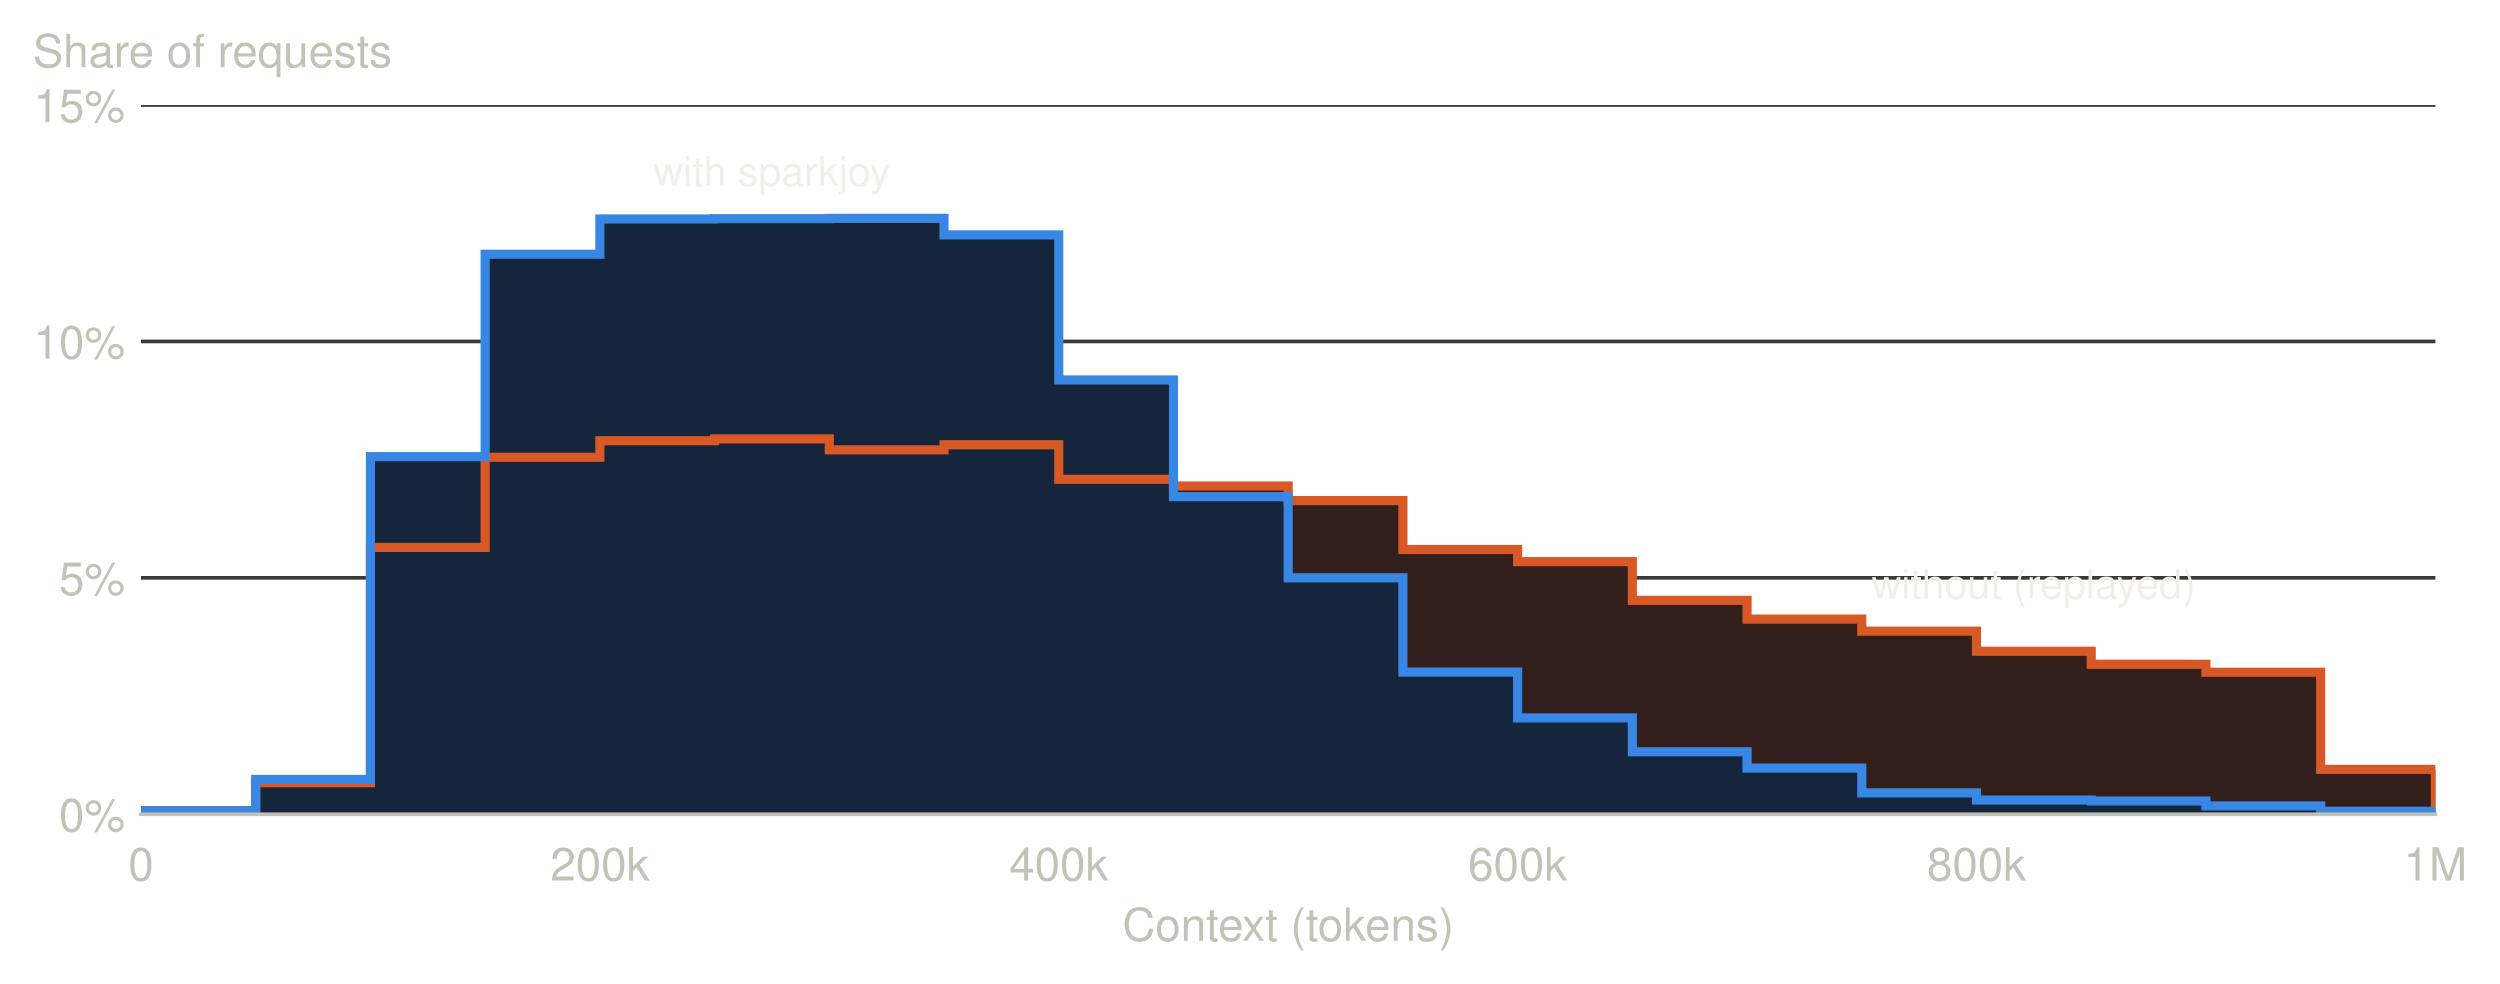
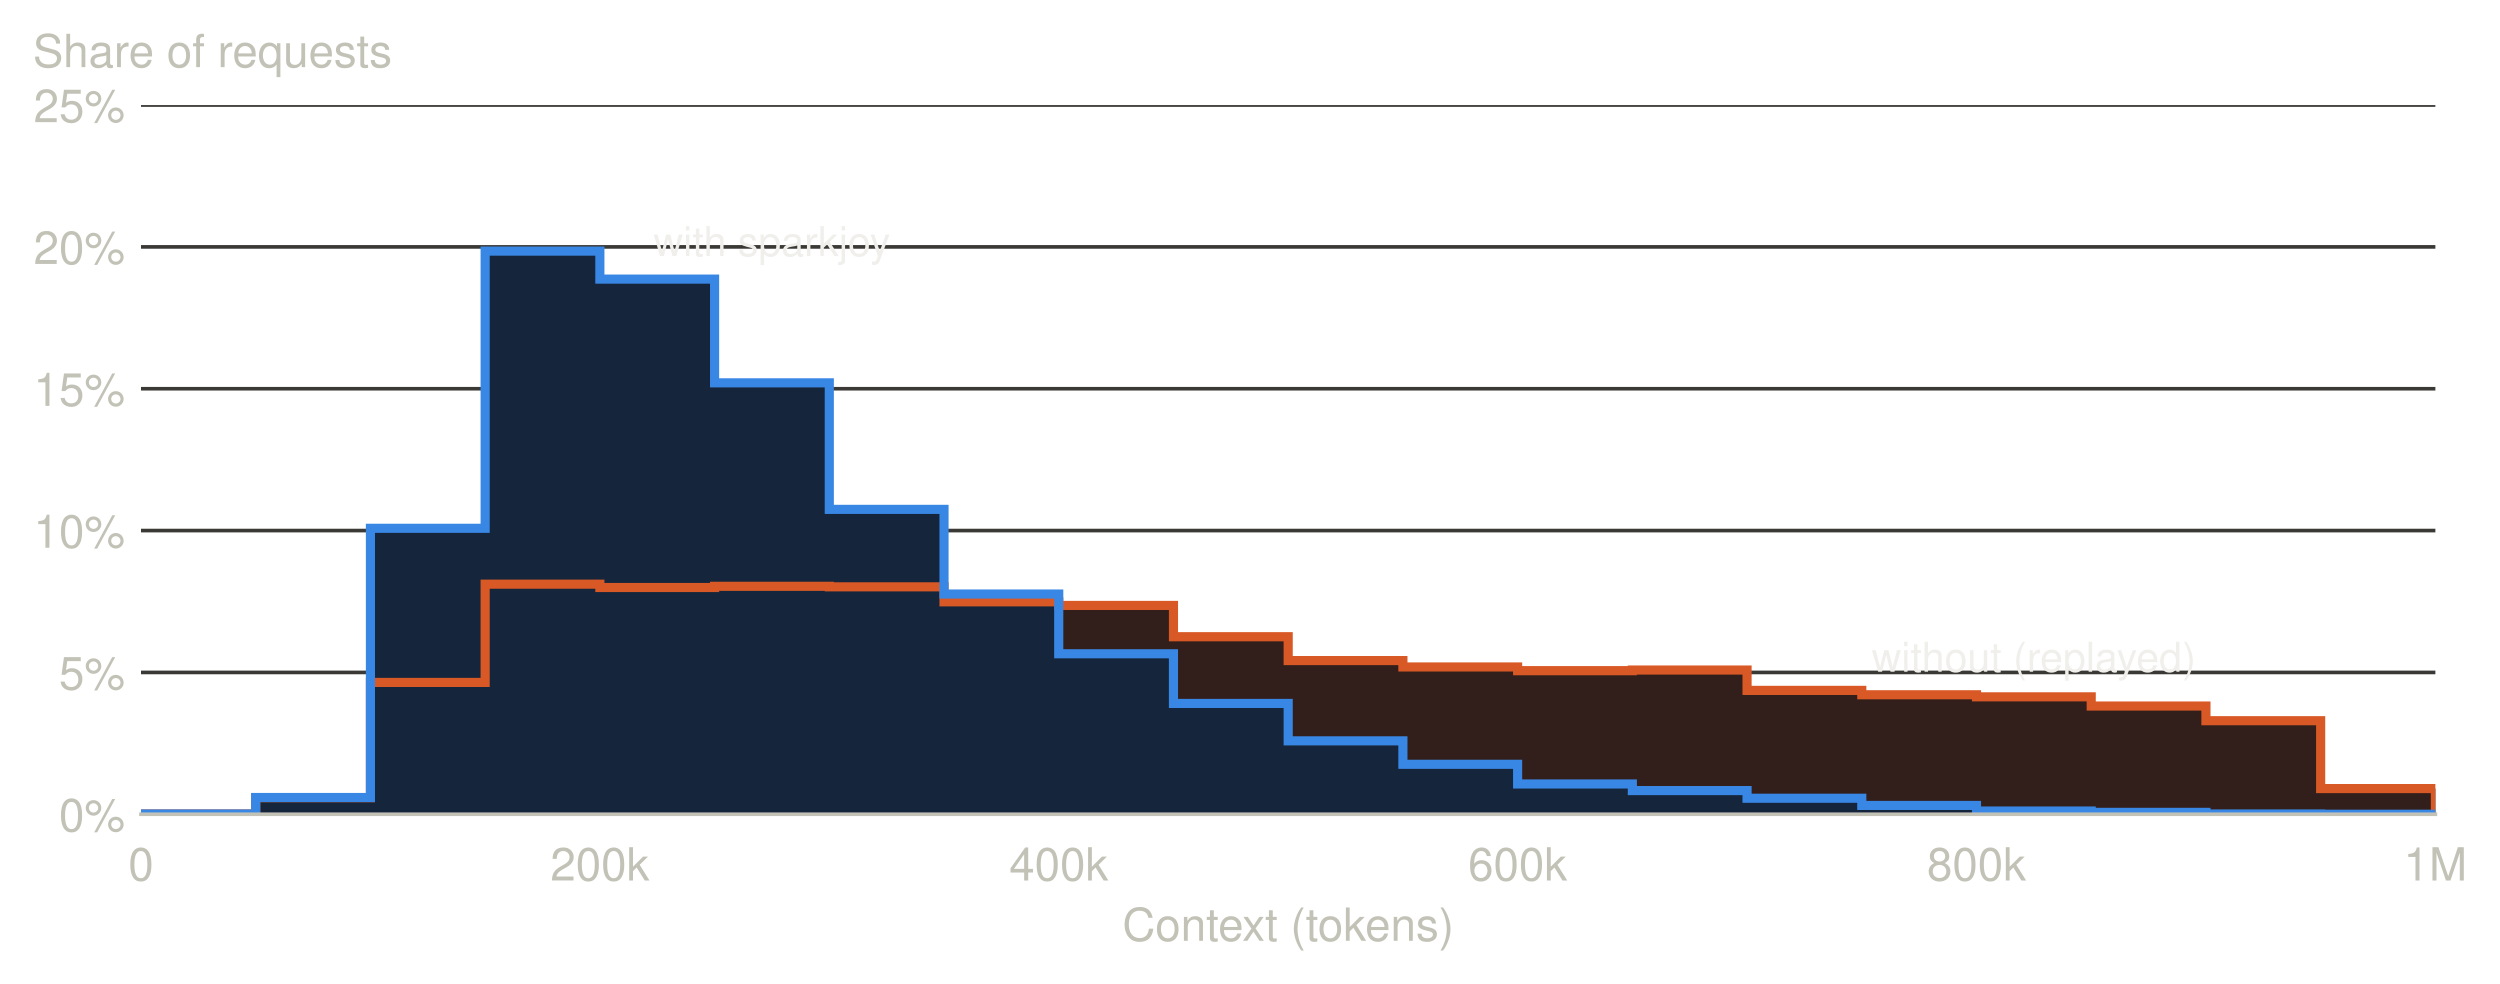
<svg xmlns="http://www.w3.org/2000/svg" width="547.205pt" height="215.165pt" viewBox="0 0 547.205 215.165" version="1.1">
  <defs>
    <style type="text/css">*{stroke-linejoin: round; stroke-linecap: butt}</style>
  </defs>
  <g id="figure_1">
    <g id="patch_1">
      <path d="M 0 215.165  L 547.205 215.165  L 547.205 -0  L 0 -0  L 0 215.165  z " style="fill: none" />
    </g>
    <g id="axes_1">
      <g id="patch_2">
        <path d="M 30.86 178.226  L 533.06 178.226  L 533.06 22.994  L 30.86 22.994  L 30.86 178.226  z " style="fill: none" />
      </g>
      <g id="matplotlib.axis_1">
        <g id="xtick_1">
          <g id="line2d_1" />
          <g id="text_1">
            <text style="font-size: 10px; font-family: 'Helvetica', 'Arial', 'DejaVu Sans'; text-anchor: middle; fill: #c3c2b7" x="30.86" y="192.726" transform="rotate(-0 30.86 192.7257)">0</text>
          </g>
        </g>
        <g id="xtick_2">
          <g id="line2d_2" />
          <g id="text_2">
            <text style="font-size: 10px; font-family: 'Helvetica', 'Arial', 'DejaVu Sans'; text-anchor: middle; fill: #c3c2b7" x="131.3" y="192.726" transform="rotate(-0 131.3 192.7257)">200k</text>
          </g>
        </g>
        <g id="xtick_3">
          <g id="line2d_3" />
          <g id="text_3">
            <text style="font-size: 10px; font-family: 'Helvetica', 'Arial', 'DejaVu Sans'; text-anchor: middle; fill: #c3c2b7" x="231.74" y="192.726" transform="rotate(-0 231.74 192.7257)">400k</text>
          </g>
        </g>
        <g id="xtick_4">
          <g id="line2d_4" />
          <g id="text_4">
            <text style="font-size: 10px; font-family: 'Helvetica', 'Arial', 'DejaVu Sans'; text-anchor: middle; fill: #c3c2b7" x="332.18" y="192.726" transform="rotate(-0 332.18 192.7257)">600k</text>
          </g>
        </g>
        <g id="xtick_5">
          <g id="line2d_5" />
          <g id="text_5">
            <text style="font-size: 10px; font-family: 'Helvetica', 'Arial', 'DejaVu Sans'; text-anchor: middle; fill: #c3c2b7" x="432.62" y="192.726" transform="rotate(-0 432.62 192.7257)">800k</text>
          </g>
        </g>
        <g id="xtick_6">
          <g id="line2d_6" />
          <g id="text_6">
            <text style="font-size: 10px; font-family: 'Helvetica', 'Arial', 'DejaVu Sans'; text-anchor: middle; fill: #c3c2b7" x="533.06" y="192.726" transform="rotate(-0 533.06 192.7257)">1M</text>
          </g>
        </g>
        <g id="text_7">
          <text style="font-size: 10px; font-family: 'Helvetica', 'Arial', 'DejaVu Sans'; text-anchor: middle; fill: #c3c2b7" x="281.96" y="205.925" transform="rotate(-0 281.96 205.9249)">Context (tokens)</text>
        </g>
      </g>
      <g id="matplotlib.axis_2">
        <g id="ytick_1">
          <g id="line2d_7">
            <path d="M 30.86 178.226  L 533.06 178.226  " clip-path="url(#p330318f2e8)" style="fill: none; stroke: #3a3936; stroke-width: 0.8; stroke-linecap: square" />
          </g>
          <g id="line2d_8" />
          <g id="text_8">
            <text style="font-size: 10px; font-family: 'Helvetica', 'Arial', 'DejaVu Sans'; text-anchor: end; fill: #c3c2b7" x="27.36" y="181.976" transform="rotate(-0 27.36 181.9757)">0%</text>
          </g>
        </g>
        <g id="ytick_2">
          <g id="line2d_9">
-             <path d="M 30.86 126.482  L 533.06 126.482  " clip-path="url(#p330318f2e8)" style="fill: none; stroke: #3a3936; stroke-width: 0.8; stroke-linecap: square" />
+             <path d="M 30.86 147.179  L 533.06 147.179  " clip-path="url(#p330318f2e8)" style="fill: none; stroke: #3a3936; stroke-width: 0.8; stroke-linecap: square" />
          </g>
          <g id="line2d_10" />
          <g id="text_9">
-             <text style="font-size: 10px; font-family: 'Helvetica', 'Arial', 'DejaVu Sans'; text-anchor: end; fill: #c3c2b7" x="27.36" y="130.232" transform="rotate(-0 27.36 130.2317)">5%</text>
+             <text style="font-size: 10px; font-family: 'Helvetica', 'Arial', 'DejaVu Sans'; text-anchor: end; fill: #c3c2b7" x="27.36" y="150.929" transform="rotate(-0 27.36 150.9293)">5%</text>
          </g>
        </g>
        <g id="ytick_3">
          <g id="line2d_11">
-             <path d="M 30.86 74.738  L 533.06 74.738  " clip-path="url(#p330318f2e8)" style="fill: none; stroke: #3a3936; stroke-width: 0.8; stroke-linecap: square" />
+             <path d="M 30.86 116.133  L 533.06 116.133  " clip-path="url(#p330318f2e8)" style="fill: none; stroke: #3a3936; stroke-width: 0.8; stroke-linecap: square" />
          </g>
          <g id="line2d_12" />
          <g id="text_10">
-             <text style="font-size: 10px; font-family: 'Helvetica', 'Arial', 'DejaVu Sans'; text-anchor: end; fill: #c3c2b7" x="27.36" y="78.488" transform="rotate(-0 27.36 78.48766)">10%</text>
+             <text style="font-size: 10px; font-family: 'Helvetica', 'Arial', 'DejaVu Sans'; text-anchor: end; fill: #c3c2b7" x="27.36" y="119.883" transform="rotate(-0 27.36 119.8829)">10%</text>
          </g>
        </g>
        <g id="ytick_4">
          <g id="line2d_13">
-             <path d="M 30.86 22.994  L 533.06 22.994  " clip-path="url(#p330318f2e8)" style="fill: none; stroke: #3a3936; stroke-width: 0.8; stroke-linecap: square" />
+             <path d="M 30.86 85.086  L 533.06 85.086  " clip-path="url(#p330318f2e8)" style="fill: none; stroke: #3a3936; stroke-width: 0.8; stroke-linecap: square" />
          </g>
          <g id="line2d_14" />
          <g id="text_11">
-             <text style="font-size: 10px; font-family: 'Helvetica', 'Arial', 'DejaVu Sans'; text-anchor: end; fill: #c3c2b7" x="27.36" y="26.744" transform="rotate(-0 27.36 26.74366)">15%</text>
+             <text style="font-size: 10px; font-family: 'Helvetica', 'Arial', 'DejaVu Sans'; text-anchor: end; fill: #c3c2b7" x="27.36" y="88.836" transform="rotate(-0 27.36 88.83646)">15%</text>
          </g>
        </g>
-         <g id="text_12">
+         <g id="ytick_5">
+           <g id="line2d_15">
+             <path d="M 30.86 54.04  L 533.06 54.04  " clip-path="url(#p330318f2e8)" style="fill: none; stroke: #3a3936; stroke-width: 0.8; stroke-linecap: square" />
+           </g>
+           <g id="line2d_16" />
+           <g id="text_12">
+             <text style="font-size: 10px; font-family: 'Helvetica', 'Arial', 'DejaVu Sans'; text-anchor: end; fill: #c3c2b7" x="27.36" y="57.79" transform="rotate(-0 27.36 57.79006)">20%</text>
+           </g>
+         </g>
+         <g id="ytick_6">
+           <g id="line2d_17">
+             <path d="M 30.86 22.994  L 533.06 22.994  " clip-path="url(#p330318f2e8)" style="fill: none; stroke: #3a3936; stroke-width: 0.8; stroke-linecap: square" />
+           </g>
+           <g id="line2d_18" />
+           <g id="text_13">
+             <text style="font-size: 10px; font-family: 'Helvetica', 'Arial', 'DejaVu Sans'; text-anchor: end; fill: #c3c2b7" x="27.36" y="26.744" transform="rotate(-0 27.36 26.74366)">25%</text>
+           </g>
+         </g>
+         <g id="text_14">
          <text style="font-size: 10px; font-family: 'Helvetica', 'Arial', 'DejaVu Sans'; text-anchor: start; fill: #c3c2b7" x="7.2" y="14.7" transform="rotate(-0 7.2 14.7)">Share of requests</text>
        </g>
      </g>
      <g id="patch_3">
-         <path d="M 30.86 178.226  L 30.86 177.455  L 55.97 177.455  L 55.97 171.317  L 81.08 171.317  L 81.08 119.817  L 106.19 119.817  L 106.19 100.091  L 131.3 100.091  L 131.3 96.465  L 156.41 96.465  L 156.41 96.066  L 181.52 96.066  L 181.52 98.464  L 206.63 98.464  L 206.63 97.35  L 231.74 97.35  L 231.74 104.915  L 256.85 104.915  L 256.85 106.371  L 281.96 106.371  L 281.96 109.569  L 307.07 109.569  L 307.07 120.274  L 332.18 120.274  L 332.18 122.929  L 357.29 122.929  L 357.29 131.408  L 382.4 131.408  L 382.4 135.518  L 407.51 135.518  L 407.51 138.145  L 432.62 138.145  L 432.62 142.541  L 457.73 142.541  L 457.73 145.396  L 482.84 145.396  L 482.84 147.137  L 507.95 147.137  L 507.95 168.405  L 533.06 168.405  L 533.06 178.226  L 507.95 178.226  L 507.95 178.226  L 482.84 178.226  L 482.84 178.226  L 457.73 178.226  L 457.73 178.226  L 432.62 178.226  L 432.62 178.226  L 407.51 178.226  L 407.51 178.226  L 382.4 178.226  L 382.4 178.226  L 357.29 178.226  L 357.29 178.226  L 332.18 178.226  L 332.18 178.226  L 307.07 178.226  L 307.07 178.226  L 281.96 178.226  L 281.96 178.226  L 256.85 178.226  L 256.85 178.226  L 231.74 178.226  L 231.74 178.226  L 206.63 178.226  L 206.63 178.226  L 181.52 178.226  L 181.52 178.226  L 156.41 178.226  L 156.41 178.226  L 131.3 178.226  L 131.3 178.226  L 106.19 178.226  L 106.19 178.226  L 81.08 178.226  L 81.08 178.226  L 55.97 178.226  L 55.97 178.226  z " clip-path="url(#p330318f2e8)" style="fill: #321e1a" />
+         <path d="M 30.86 178.226  L 30.86 178.161  L 55.97 178.161  L 55.97 174.595  L 81.08 174.595  L 81.08 149.367  L 106.19 149.367  L 106.19 127.861  L 131.3 127.861  L 131.3 128.598  L 156.41 128.598  L 156.41 128.331  L 181.52 128.331  L 181.52 128.441  L 206.63 128.441  L 206.63 131.731  L 231.74 131.731  L 231.74 132.523  L 256.85 132.523  L 256.85 139.369  L 281.96 139.369  L 281.96 144.585  L 307.07 144.585  L 307.07 145.985  L 332.18 145.985  L 332.18 146.796  L 357.29 146.796  L 357.29 146.658  L 382.4 146.658  L 382.4 151.117  L 407.51 151.117  L 407.51 152.066  L 432.62 152.066  L 432.62 152.518  L 457.73 152.518  L 457.73 154.536  L 482.84 154.536  L 482.84 157.742  L 507.95 157.742  L 507.95 172.605  L 533.06 172.605  L 533.06 178.226  L 507.95 178.226  L 507.95 178.226  L 482.84 178.226  L 482.84 178.226  L 457.73 178.226  L 457.73 178.226  L 432.62 178.226  L 432.62 178.226  L 407.51 178.226  L 407.51 178.226  L 382.4 178.226  L 382.4 178.226  L 357.29 178.226  L 357.29 178.226  L 332.18 178.226  L 332.18 178.226  L 307.07 178.226  L 307.07 178.226  L 281.96 178.226  L 281.96 178.226  L 256.85 178.226  L 256.85 178.226  L 231.74 178.226  L 231.74 178.226  L 206.63 178.226  L 206.63 178.226  L 181.52 178.226  L 181.52 178.226  L 156.41 178.226  L 156.41 178.226  L 131.3 178.226  L 131.3 178.226  L 106.19 178.226  L 106.19 178.226  L 81.08 178.226  L 81.08 178.226  L 55.97 178.226  L 55.97 178.226  z " clip-path="url(#p330318f2e8)" style="fill: #321e1a" />
      </g>
      <g id="patch_4">
-         <path d="M 30.86 178.226  L 30.86 177.455  L 55.97 177.455  L 55.97 170.603  L 81.08 170.603  L 81.08 99.948  L 106.19 99.948  L 106.19 55.642  L 131.3 55.642  L 131.3 47.934  L 156.41 47.934  L 156.41 47.849  L 181.52 47.849  L 181.52 47.792  L 206.63 47.792  L 206.63 51.417  L 231.74 51.417  L 231.74 83.162  L 256.85 83.162  L 256.85 108.712  L 281.96 108.712  L 281.96 126.469  L 307.07 126.469  L 307.07 147.109  L 332.18 147.109  L 332.18 157.129  L 357.29 157.129  L 357.29 164.551  L 382.4 164.551  L 382.4 168.12  L 407.51 168.12  L 407.51 173.544  L 432.62 173.544  L 432.62 175.114  L 457.73 175.114  L 457.73 175.314  L 482.84 175.314  L 482.84 176.399  L 507.95 176.399  L 507.95 177.569  L 533.06 177.569  L 533.06 178.226  L 507.95 178.226  L 507.95 178.226  L 482.84 178.226  L 482.84 178.226  L 457.73 178.226  L 457.73 178.226  L 432.62 178.226  L 432.62 178.226  L 407.51 178.226  L 407.51 178.226  L 382.4 178.226  L 382.4 178.226  L 357.29 178.226  L 357.29 178.226  L 332.18 178.226  L 332.18 178.226  L 307.07 178.226  L 307.07 178.226  L 281.96 178.226  L 281.96 178.226  L 256.85 178.226  L 256.85 178.226  L 231.74 178.226  L 231.74 178.226  L 206.63 178.226  L 206.63 178.226  L 181.52 178.226  L 181.52 178.226  L 156.41 178.226  L 156.41 178.226  L 131.3 178.226  L 131.3 178.226  L 106.19 178.226  L 106.19 178.226  L 81.08 178.226  L 81.08 178.226  L 55.97 178.226  L 55.97 178.226  z " clip-path="url(#p330318f2e8)" style="fill: #15263c" />
+         <path d="M 30.86 178.226  L 30.86 178.161  L 55.97 178.161  L 55.97 174.558  L 81.08 174.558  L 81.08 115.633  L 106.19 115.633  L 106.19 54.967  L 131.3 54.967  L 131.3 61.085  L 156.41 61.085  L 156.41 83.798  L 181.52 83.798  L 181.52 111.496  L 206.63 111.496  L 206.63 130.017  L 231.74 130.017  L 231.74 143.101  L 256.85 143.101  L 256.85 153.974  L 281.96 153.974  L 281.96 162.156  L 307.07 162.156  L 307.07 167.288  L 332.18 167.288  L 332.18 171.591  L 357.29 171.591  L 357.29 173.038  L 382.4 173.038  L 382.4 174.715  L 407.51 174.715  L 407.51 176.3  L 432.62 176.3  L 432.62 177.516  L 457.73 177.516  L 457.73 177.811  L 482.84 177.811  L 482.84 178.161  L 507.95 178.161  L 507.95 178.216  L 533.06 178.216  L 533.06 178.226  L 507.95 178.226  L 507.95 178.226  L 482.84 178.226  L 482.84 178.226  L 457.73 178.226  L 457.73 178.226  L 432.62 178.226  L 432.62 178.226  L 407.51 178.226  L 407.51 178.226  L 382.4 178.226  L 382.4 178.226  L 357.29 178.226  L 357.29 178.226  L 332.18 178.226  L 332.18 178.226  L 307.07 178.226  L 307.07 178.226  L 281.96 178.226  L 281.96 178.226  L 256.85 178.226  L 256.85 178.226  L 231.74 178.226  L 231.74 178.226  L 206.63 178.226  L 206.63 178.226  L 181.52 178.226  L 181.52 178.226  L 156.41 178.226  L 156.41 178.226  L 131.3 178.226  L 131.3 178.226  L 106.19 178.226  L 106.19 178.226  L 81.08 178.226  L 81.08 178.226  L 55.97 178.226  L 55.97 178.226  z " clip-path="url(#p330318f2e8)" style="fill: #15263c" />
      </g>
      <g id="patch_5">
-         <path d="M 30.86 178.226  L 30.86 177.455  L 55.97 177.455  L 55.97 171.317  L 81.08 171.317  L 81.08 119.817  L 106.19 119.817  L 106.19 100.091  L 131.3 100.091  L 131.3 96.465  L 156.41 96.465  L 156.41 96.066  L 181.52 96.066  L 181.52 98.464  L 206.63 98.464  L 206.63 97.35  L 231.74 97.35  L 231.74 104.915  L 256.85 104.915  L 256.85 106.371  L 281.96 106.371  L 281.96 109.569  L 307.07 109.569  L 307.07 120.274  L 332.18 120.274  L 332.18 122.929  L 357.29 122.929  L 357.29 131.408  L 382.4 131.408  L 382.4 135.518  L 407.51 135.518  L 407.51 138.145  L 432.62 138.145  L 432.62 142.541  L 457.73 142.541  L 457.73 145.396  L 482.84 145.396  L 482.84 147.137  L 507.95 147.137  L 507.95 168.405  L 533.06 168.405  L 533.06 178.226  " clip-path="url(#p330318f2e8)" style="fill: none; stroke: #d95926; stroke-width: 2; stroke-linejoin: miter" />
+         <path d="M 30.86 178.226  L 30.86 178.161  L 55.97 178.161  L 55.97 174.595  L 81.08 174.595  L 81.08 149.367  L 106.19 149.367  L 106.19 127.861  L 131.3 127.861  L 131.3 128.598  L 156.41 128.598  L 156.41 128.331  L 181.52 128.331  L 181.52 128.441  L 206.63 128.441  L 206.63 131.731  L 231.74 131.731  L 231.74 132.523  L 256.85 132.523  L 256.85 139.369  L 281.96 139.369  L 281.96 144.585  L 307.07 144.585  L 307.07 145.985  L 332.18 145.985  L 332.18 146.796  L 357.29 146.796  L 357.29 146.658  L 382.4 146.658  L 382.4 151.117  L 407.51 151.117  L 407.51 152.066  L 432.62 152.066  L 432.62 152.518  L 457.73 152.518  L 457.73 154.536  L 482.84 154.536  L 482.84 157.742  L 507.95 157.742  L 507.95 172.605  L 533.06 172.605  L 533.06 178.226  " clip-path="url(#p330318f2e8)" style="fill: none; stroke: #d95926; stroke-width: 2; stroke-linejoin: miter" />
      </g>
      <g id="patch_6">
-         <path d="M 30.86 178.226  L 30.86 177.455  L 55.97 177.455  L 55.97 170.603  L 81.08 170.603  L 81.08 99.948  L 106.19 99.948  L 106.19 55.642  L 131.3 55.642  L 131.3 47.934  L 156.41 47.934  L 156.41 47.849  L 181.52 47.849  L 181.52 47.792  L 206.63 47.792  L 206.63 51.417  L 231.74 51.417  L 231.74 83.162  L 256.85 83.162  L 256.85 108.712  L 281.96 108.712  L 281.96 126.469  L 307.07 126.469  L 307.07 147.109  L 332.18 147.109  L 332.18 157.129  L 357.29 157.129  L 357.29 164.551  L 382.4 164.551  L 382.4 168.12  L 407.51 168.12  L 407.51 173.544  L 432.62 173.544  L 432.62 175.114  L 457.73 175.114  L 457.73 175.314  L 482.84 175.314  L 482.84 176.399  L 507.95 176.399  L 507.95 177.569  L 533.06 177.569  L 533.06 178.226  " clip-path="url(#p330318f2e8)" style="fill: none; stroke: #3987e5; stroke-width: 2; stroke-linejoin: miter" />
+         <path d="M 30.86 178.226  L 30.86 178.161  L 55.97 178.161  L 55.97 174.558  L 81.08 174.558  L 81.08 115.633  L 106.19 115.633  L 106.19 54.967  L 131.3 54.967  L 131.3 61.085  L 156.41 61.085  L 156.41 83.798  L 181.52 83.798  L 181.52 111.496  L 206.63 111.496  L 206.63 130.017  L 231.74 130.017  L 231.74 143.101  L 256.85 143.101  L 256.85 153.974  L 281.96 153.974  L 281.96 162.156  L 307.07 162.156  L 307.07 167.288  L 332.18 167.288  L 332.18 171.591  L 357.29 171.591  L 357.29 173.038  L 382.4 173.038  L 382.4 174.715  L 407.51 174.715  L 407.51 176.3  L 432.62 176.3  L 432.62 177.516  L 457.73 177.516  L 457.73 177.811  L 482.84 177.811  L 482.84 178.161  L 507.95 178.161  L 507.95 178.216  L 533.06 178.216  L 533.06 178.226  " clip-path="url(#p330318f2e8)" style="fill: none; stroke: #3987e5; stroke-width: 2; stroke-linejoin: miter" />
      </g>
      <g id="patch_7">
        <path d="M 30.86 178.226  L 533.06 178.226  " style="fill: none; stroke: #c3c2b7; stroke-width: 0.8; stroke-linejoin: miter; stroke-linecap: square" />
      </g>
-       <g id="text_13">
-         <text style="font-size: 9px; font-family: 'Helvetica', 'Arial', 'DejaVu Sans'; text-anchor: middle; fill: #f0efec" x="168.965" y="40.688" transform="rotate(-0 168.965 40.68778)">with sparkjoy</text>
+       <g id="text_15">
+         <text style="font-size: 9px; font-family: 'Helvetica', 'Arial', 'DejaVu Sans'; text-anchor: middle; fill: #f0efec" x="168.965" y="56.051" transform="rotate(-0 168.965 56.05123)">with sparkjoy</text>
      </g>
-       <g id="text_14">
-         <text style="font-size: 9px; font-family: 'Helvetica', 'Arial', 'DejaVu Sans'; text-anchor: middle; fill: #f0efec" x="445.175" y="131.041" transform="rotate(-0 445.175 131.041)">without (replayed)</text>
+       <g id="text_16">
+         <text style="font-size: 9px; font-family: 'Helvetica', 'Arial', 'DejaVu Sans'; text-anchor: middle; fill: #f0efec" x="445.175" y="147.032" transform="rotate(-0 445.175 147.0325)">without (replayed)</text>
      </g>
    </g>
  </g>
  <defs>
    <clipPath id="p330318f2e8">
      <rect x="30.86" y="22.994" width="502.2" height="155.232" />
    </clipPath>
  </defs>
</svg>
